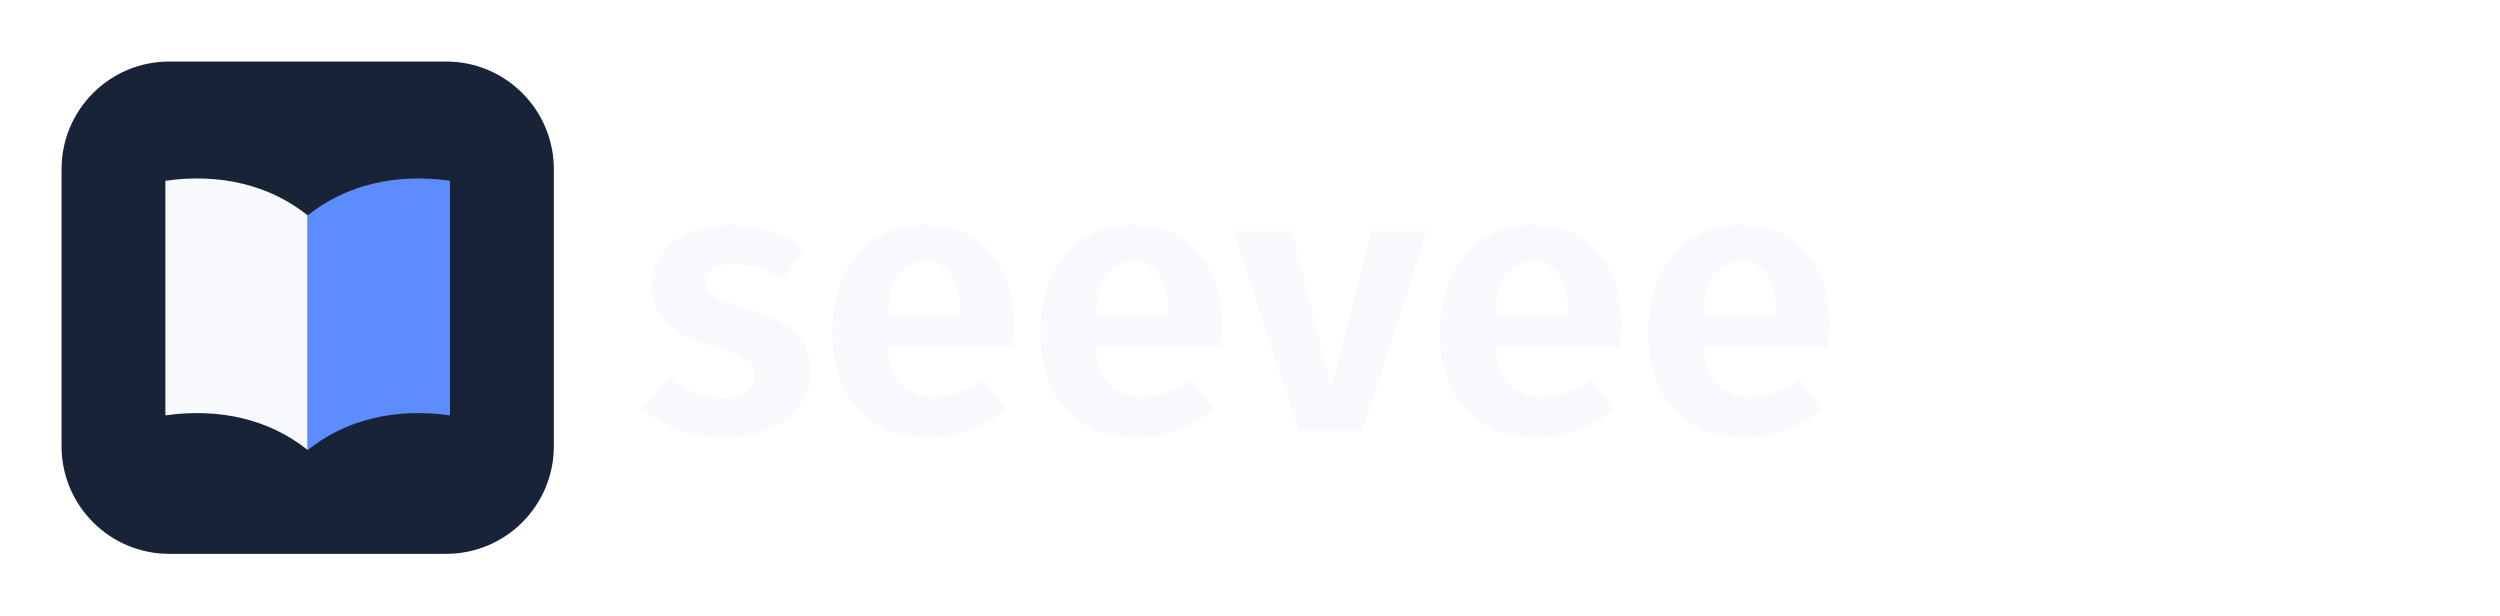
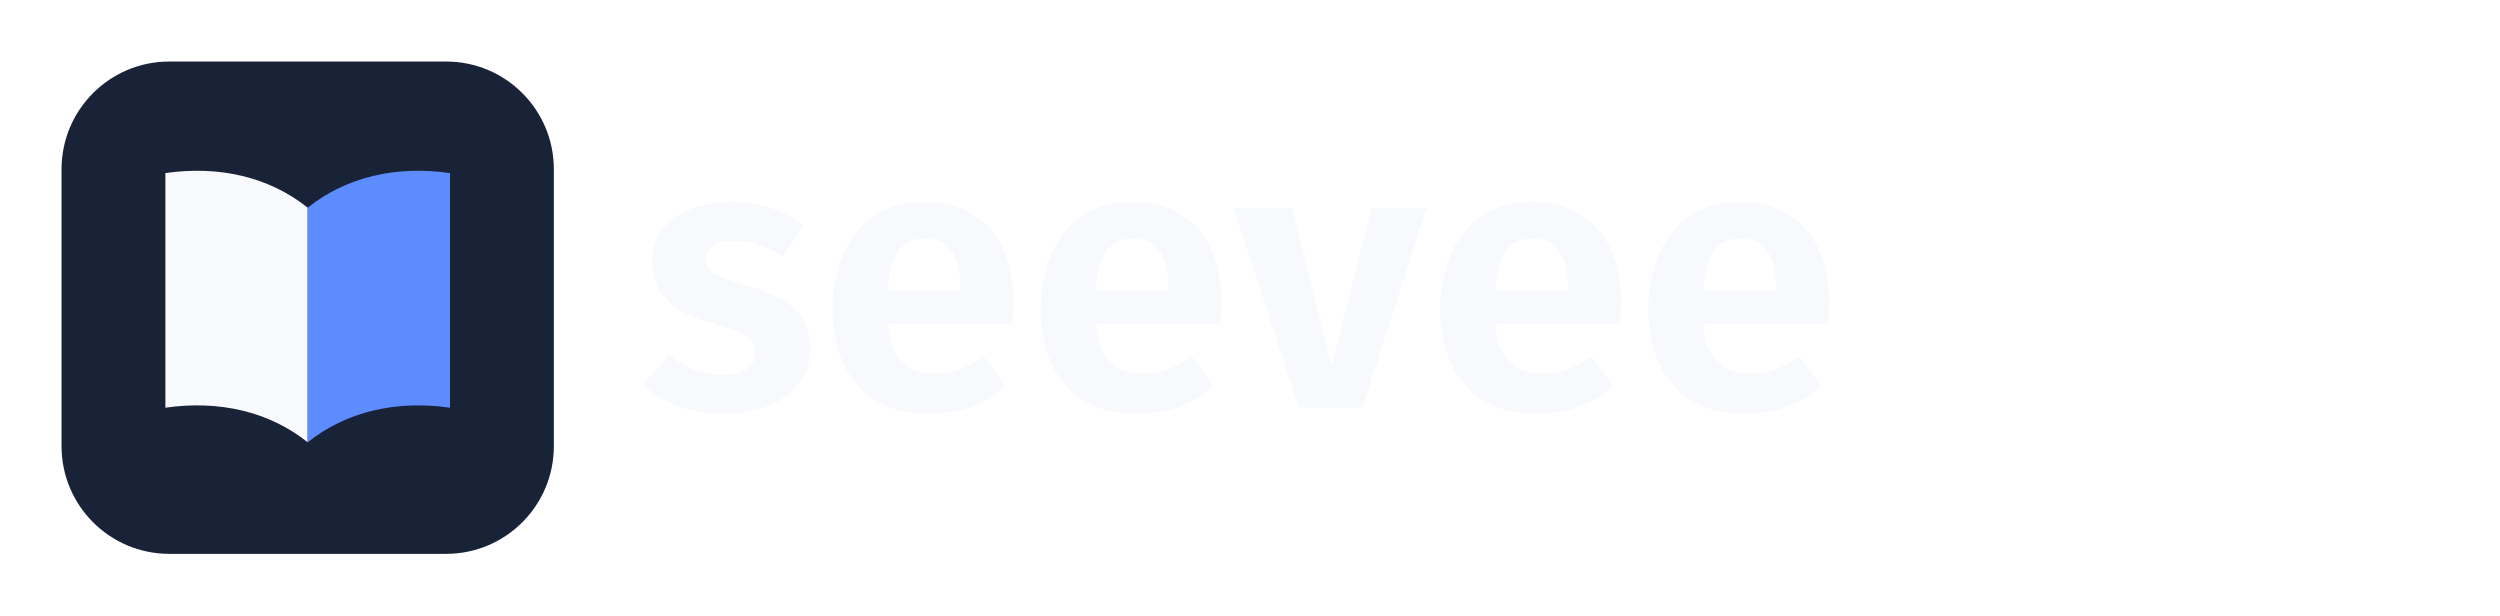
<svg xmlns="http://www.w3.org/2000/svg" width="650" height="160" viewBox="0 0 650 160" role="img" aria-labelledby="title desc">
  <g transform="translate(16 16)">
    <rect width="128" height="128" rx="28" fill="#182338" />
-     <path d="M27 31c14-2 27 1 37 9v61c-10-8-23-11-37-9V31Z" fill="#f7f9fc" />
-     <path d="M101 31c-14-2-27 1-37 9v61c10-8 23-11 37-9V31Z" fill="#5d8cff" />
+     <path d="M27 29c14-2 27 1 37 9v61c-10-8-23-11-37-9V29Z" fill="#f7f9fc" />
+     <path d="M101 29c-14-2-27 1-37 9v61c10-8 23-11 37-9V29Z" fill="#5d8cff" />
  </g>
-   <g fill="#f7f9fc" transform="translate(166 112) scale(0.098 -0.098)">
+   <g fill="#f7f9fc" transform="translate(166 106) scale(0.098 -0.098)">
    <path d="M438 482 384 401Q317 443 252 443Q217 443 198.0 430.0Q179 417 179 395Q179 379 187.5 368.0Q196 357 219.5 347.0Q243 337 290 323Q374 300 415.0 261.5Q456 223 456 156Q456 103 425.5 64.0Q395 25 343.0 4.5Q291 -16 227 -16Q160 -16 105.0 4.5Q50 25 11 61L81 139Q148 87 223 87Q263 87 286.5 102.5Q310 118 310 145Q310 166 301.0 178.0Q292 190 268.0 200.5Q244 211 193 225Q113 247 74.5 287.5Q36 328 36 388Q36 433 62.0 469.0Q88 505 135.5 525.5Q183 546 246 546Q358 546 438 482Z" transform="translate(0 0)" />
    <path d="M515 222H184Q191 150 223.0 120.0Q255 90 310 90Q344 90 374.0 101.0Q404 112 439 136L498 56Q409 -16 297 -16Q172 -16 105.0 59.0Q38 134 38 262Q38 343 66.5 407.5Q95 472 149.5 509.0Q204 546 279 546Q392 546 455.0 475.0Q518 404 518 277Q518 267 515 222ZM377 317Q377 449 282 449Q238 449 213.5 416.5Q189 384 184 311H377Z" transform="translate(477 0)" />
    <path d="M515 222H184Q191 150 223.0 120.0Q255 90 310 90Q344 90 374.0 101.0Q404 112 439 136L498 56Q409 -16 297 -16Q172 -16 105.0 59.0Q38 134 38 262Q38 343 66.5 407.5Q95 472 149.5 509.0Q204 546 279 546Q392 546 455.0 475.0Q518 404 518 277Q518 267 515 222ZM377 317Q377 449 282 449Q238 449 213.5 416.5Q189 384 184 311H377Z" transform="translate(1029 0)" />
    <path d="M340 0H171L-2 530H152L257 111L364 530H510Z" transform="translate(1581 0)" />
    <path d="M515 222H184Q191 150 223.0 120.0Q255 90 310 90Q344 90 374.0 101.0Q404 112 439 136L498 56Q409 -16 297 -16Q172 -16 105.0 59.0Q38 134 38 262Q38 343 66.5 407.5Q95 472 149.5 509.0Q204 546 279 546Q392 546 455.0 475.0Q518 404 518 277Q518 267 515 222ZM377 317Q377 449 282 449Q238 449 213.5 416.5Q189 384 184 311H377Z" transform="translate(2089 0)" />
    <path d="M515 222H184Q191 150 223.0 120.0Q255 90 310 90Q344 90 374.0 101.0Q404 112 439 136L498 56Q409 -16 297 -16Q172 -16 105.0 59.0Q38 134 38 262Q38 343 66.5 407.5Q95 472 149.5 509.0Q204 546 279 546Q392 546 455.0 475.0Q518 404 518 277Q518 267 515 222ZM377 317Q377 449 282 449Q238 449 213.5 416.5Q189 384 184 311H377Z" transform="translate(2641 0)" />
  </g>
</svg>
